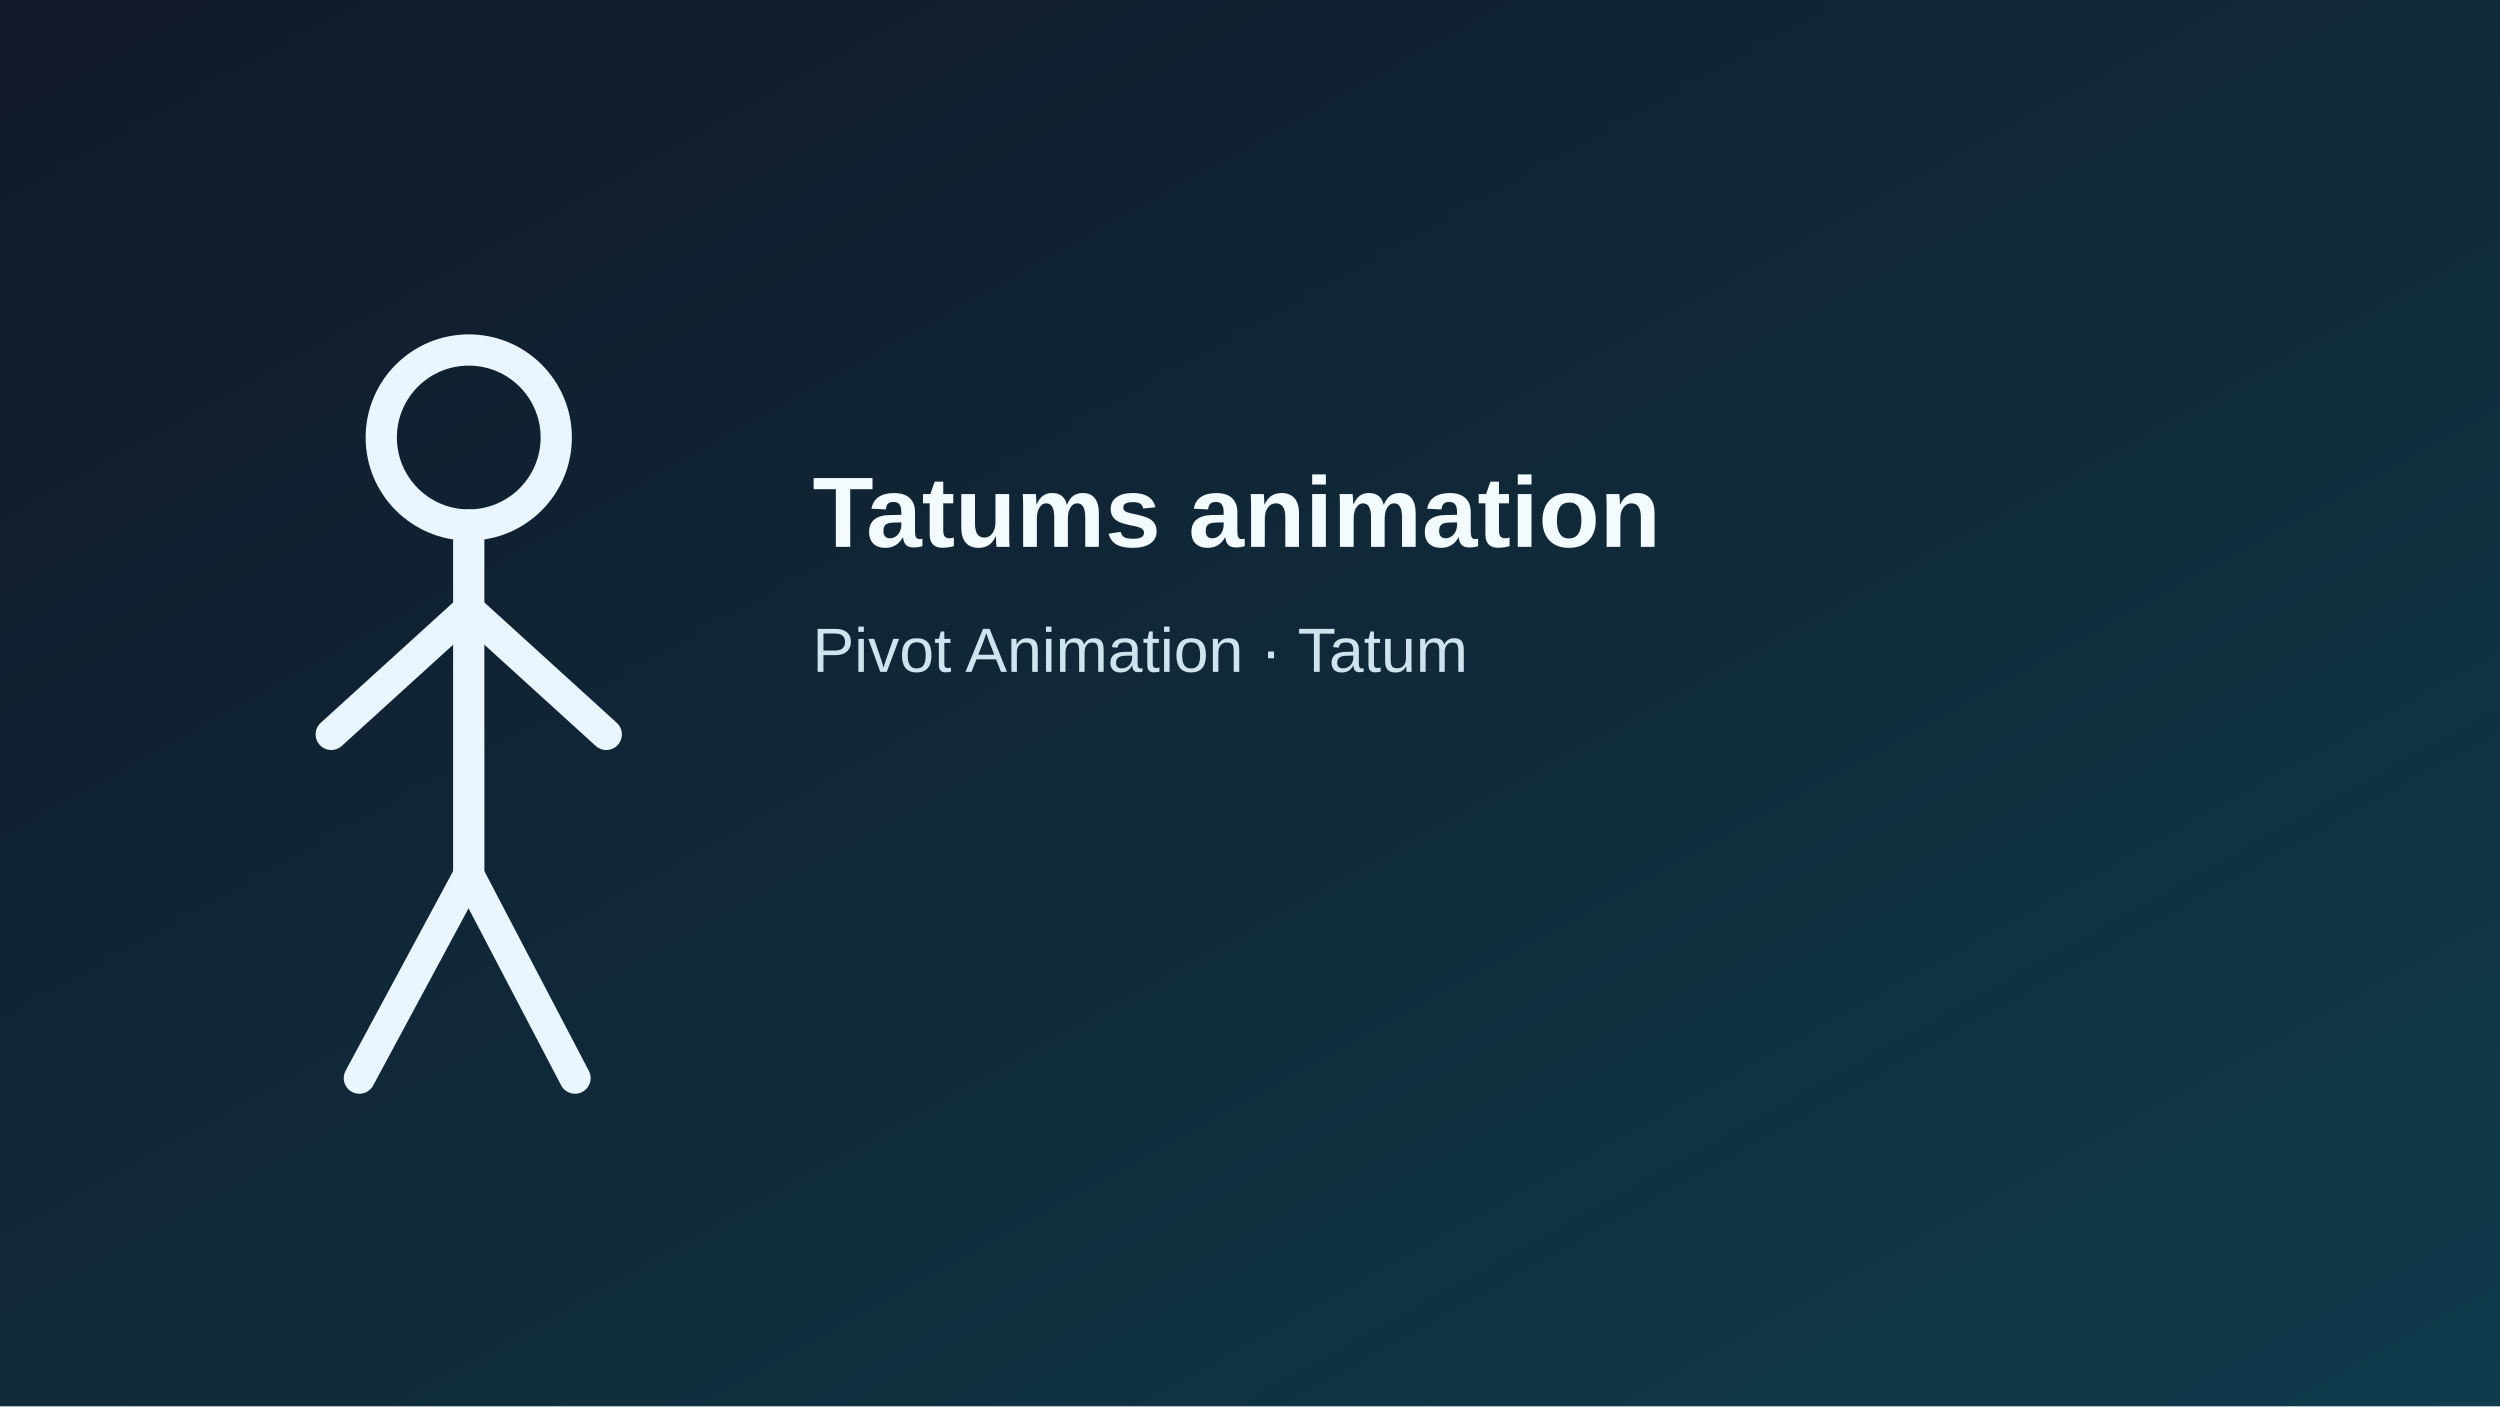
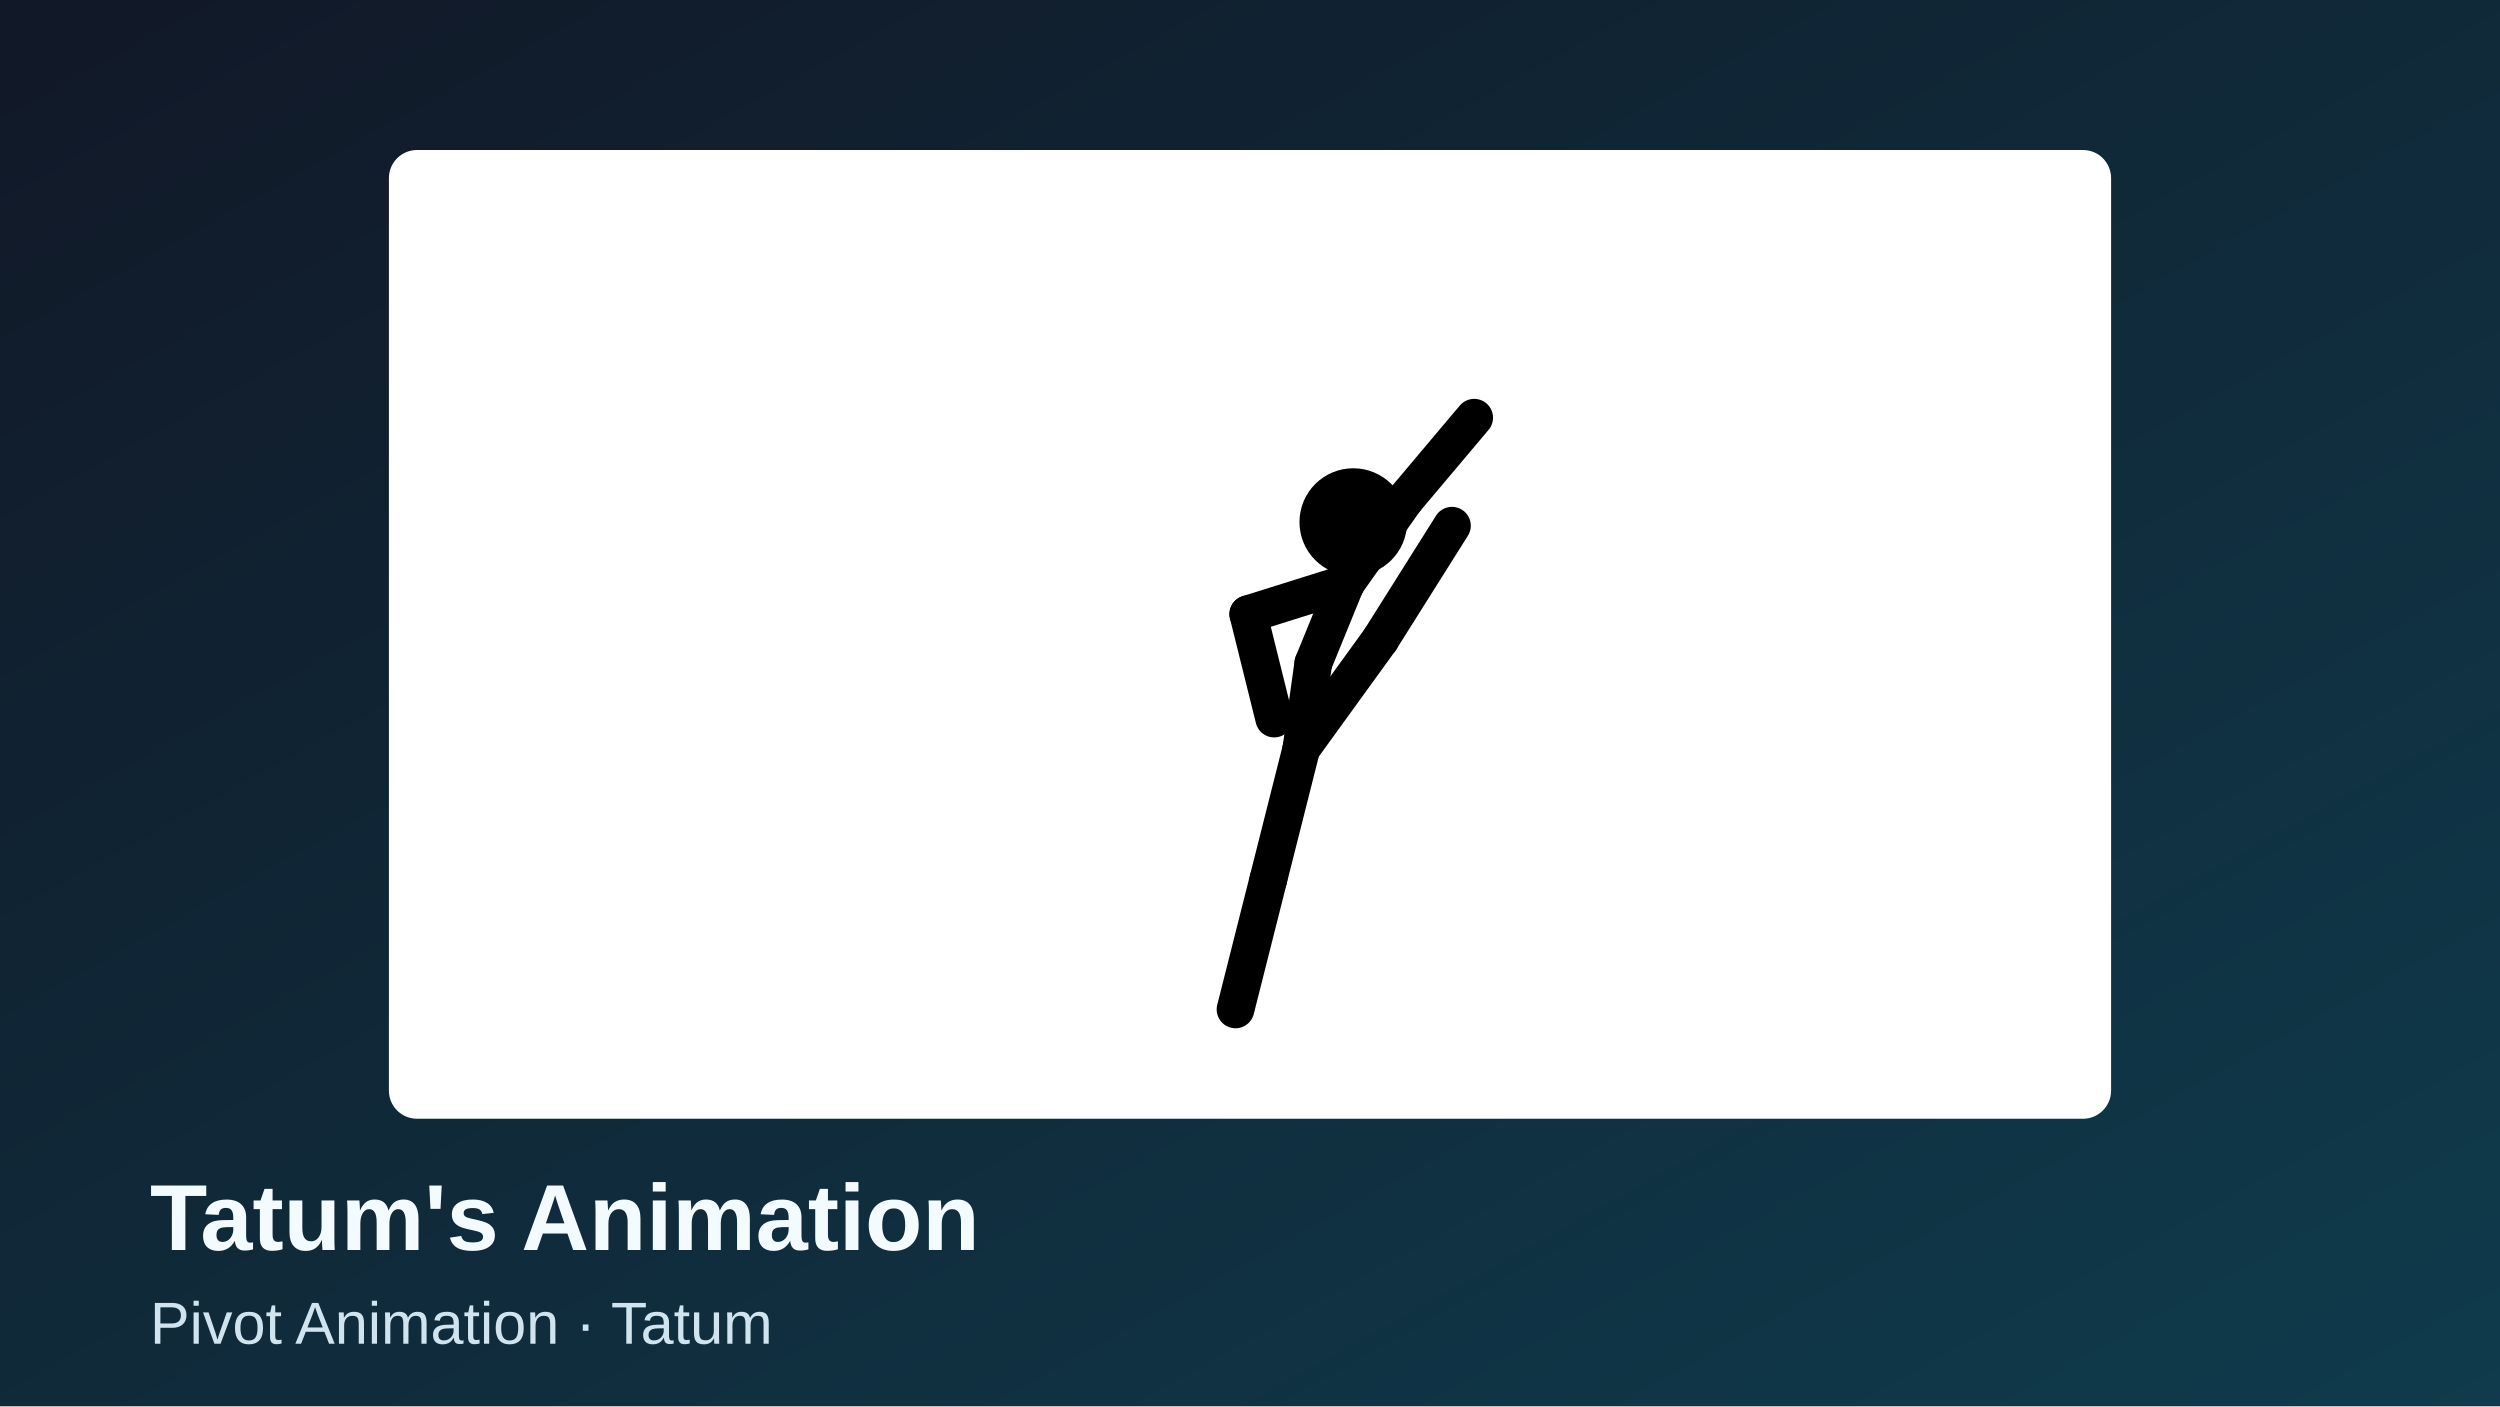
- <svg xmlns="http://www.w3.org/2000/svg" width="1600" height="900" viewBox="0 0 1600 900" role="img" aria-label="Pivot animation thumbnail">
+ <svg xmlns="http://www.w3.org/2000/svg" width="1600" height="900" viewBox="0 0 1600 900" role="img" aria-label="Tatum's Animation — Pivot animation by Tatum">
  <defs>
    <linearGradient id="bg" x1="0" y1="0" x2="1" y2="1">
      <stop offset="0%" stop-color="#111827" />
      <stop offset="100%" stop-color="#0f3b4c" />
    </linearGradient>
+     <clipPath id="stage">
+       <rect x="248.9" y="96.0" width="1102.2" height="620.0" rx="18" />
+     </clipPath>
  </defs>
  <rect width="1600" height="900" fill="url(#bg)" />
-   <g transform="translate(120 140)" stroke="#eaf6ff" stroke-width="20" fill="none" stroke-linecap="round">
-     <circle cx="180" cy="140" r="56" />
-     <line x1="180" y1="196" x2="180" y2="420" />
-     <line x1="180" y1="250" x2="92" y2="330" />
-     <line x1="180" y1="250" x2="268" y2="330" />
-     <line x1="180" y1="420" x2="110" y2="550" />
-     <line x1="180" y1="420" x2="248" y2="550" />
+   <rect x="248.9" y="96.0" width="1102.2" height="620.0" rx="18" fill="#ffffff" />
+   <g clip-path="url(#stage)">
+     <g transform="translate(248.9 96.0) scale(1.7222)">
+       <line x1="339.09" y1="222.43" x2="343.52" y2="190.73" stroke="rgb(0,0,0)" stroke-width="14" stroke-linecap="round" />
+       <line x1="343.52" y1="190.73" x2="355.61" y2="161.1" stroke="rgb(0,0,0)" stroke-width="14" stroke-linecap="round" />
+       <line x1="355.61" y1="161.1" x2="359.59" y2="128.34" stroke="rgb(0,0,0)" stroke-width="14" stroke-linecap="round" />
+       <circle cx="358.38" cy="138.27" r="10" fill="rgb(0,0,0)" stroke="rgb(0,0,0)" stroke-width="20" />
+       <line x1="355.61" y1="161.1" x2="319.35" y2="172.48" stroke="rgb(0,0,0)" stroke-width="14" stroke-linecap="round" />
+       <line x1="355.61" y1="161.1" x2="377.53" y2="130.07" stroke="rgb(0,0,0)" stroke-width="14" stroke-linecap="round" />
+       <line x1="319.35" y1="172.48" x2="328.99" y2="211.3" stroke="rgb(0,0,0)" stroke-width="14" stroke-linecap="round" />
+       <line x1="377.53" y1="130.07" x2="403.31" y2="99.48" stroke="rgb(0,0,0)" stroke-width="14" stroke-linecap="round" />
+       <line x1="339.09" y1="222.43" x2="326.85" y2="270.91" stroke="rgb(0,0,0)" stroke-width="14" stroke-linecap="round" />
+       <line x1="339.09" y1="222.43" x2="368.41" y2="181.93" stroke="rgb(0,0,0)" stroke-width="14" stroke-linecap="round" />
+       <line x1="326.85" y1="270.91" x2="314.61" y2="319.38" stroke="rgb(0,0,0)" stroke-width="14" stroke-linecap="round" />
+       <line x1="368.41" y1="181.93" x2="395.05" y2="139.62" stroke="rgb(0,0,0)" stroke-width="14" stroke-linecap="round" />
+     </g>
  </g>
-   <text x="520" y="350" fill="#f4fbff" font-size="64" font-family="Segoe UI, Arial, sans-serif" font-weight="700">Tatums animation</text>
-   <text x="520" y="430" fill="#cfe4ef" font-size="40" font-family="Segoe UI, Arial, sans-serif">Pivot Animation · Tatum</text>
+   <text x="96" y="800" fill="#f4fbff" font-size="60" font-family="Segoe UI, Arial, sans-serif" font-weight="700">Tatum's Animation</text>
+   <text x="96" y="860" fill="#cfe4ef" font-size="38" font-family="Segoe UI, Arial, sans-serif">Pivot Animation · Tatum</text>
</svg>
